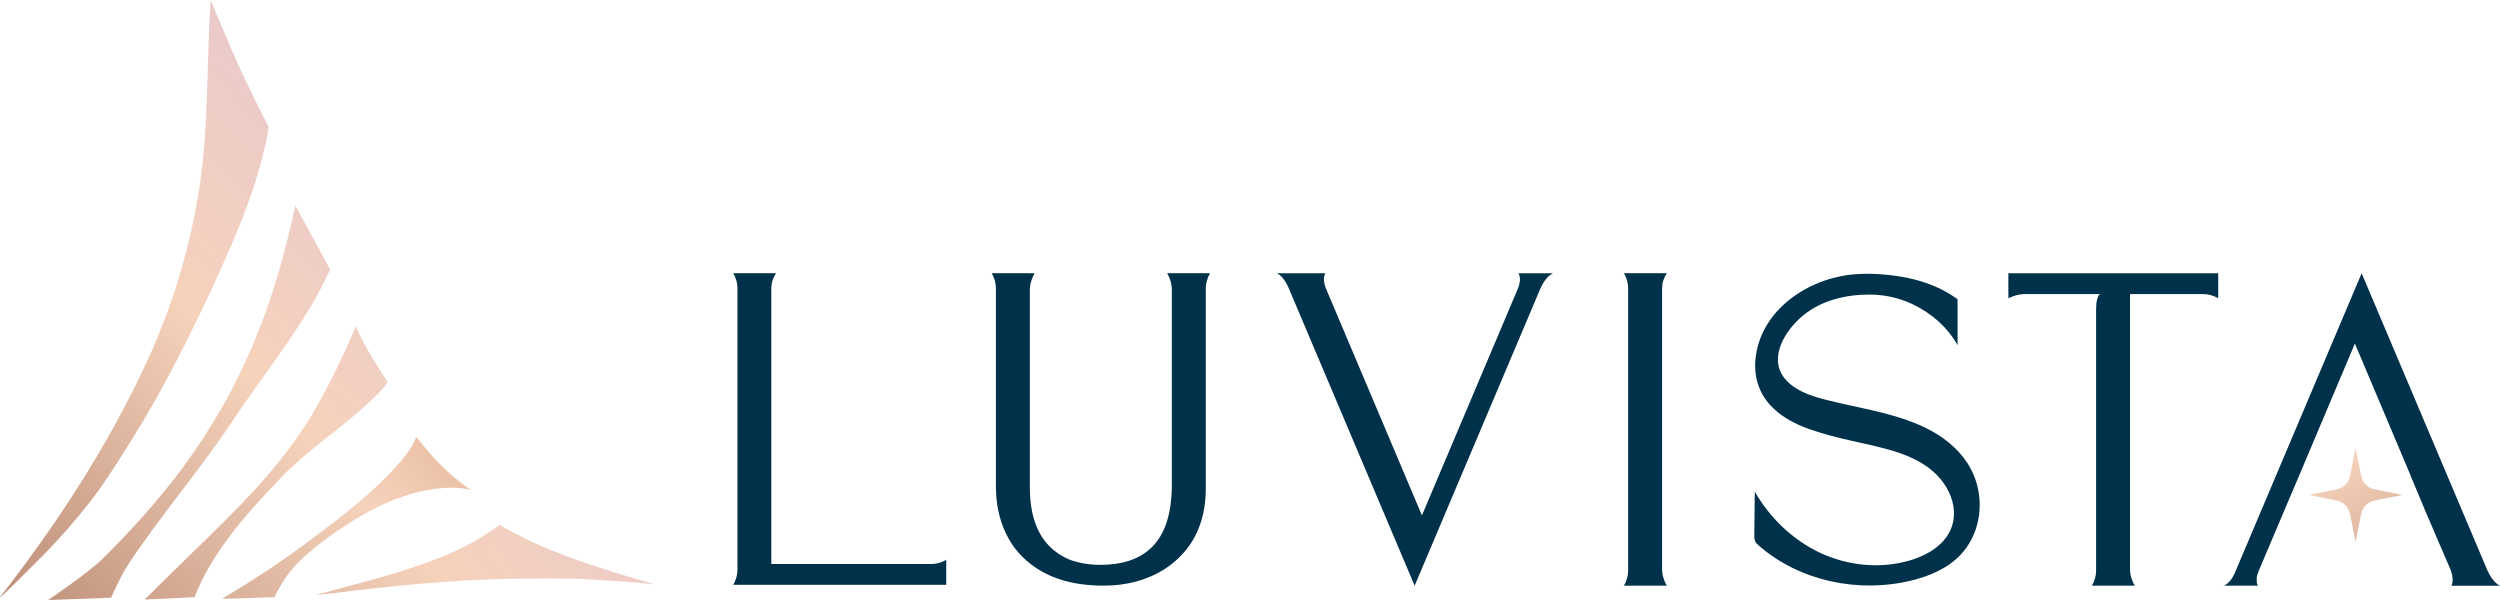
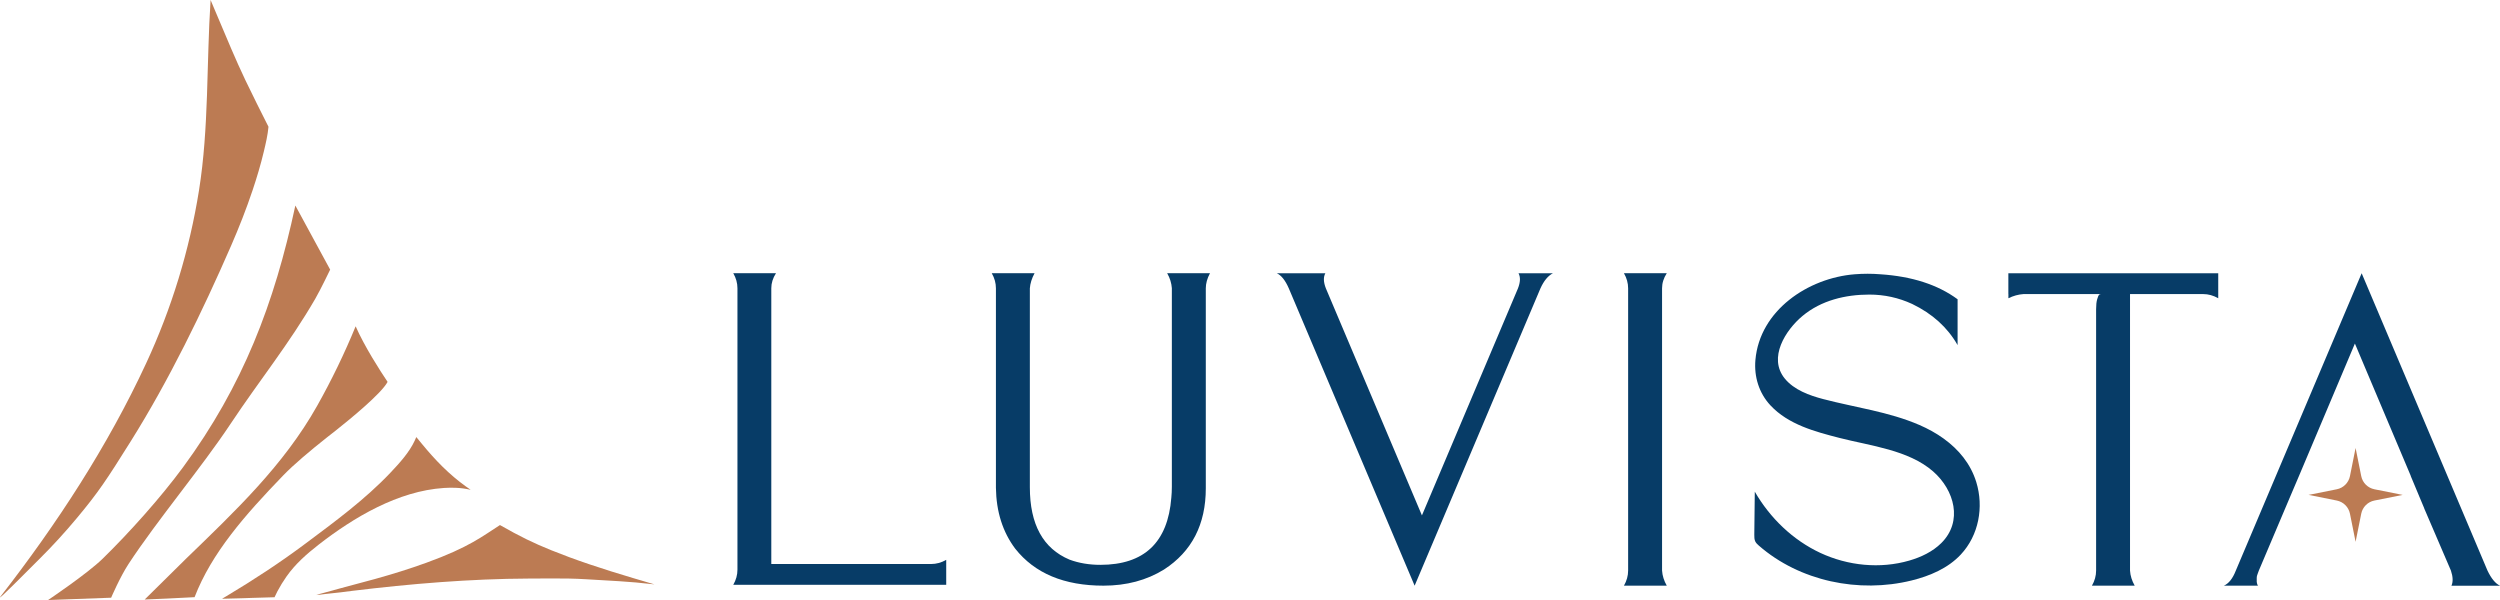
- <svg xmlns="http://www.w3.org/2000/svg" preserveAspectRatio="none" overflow="visible" style="display: block;" width="250" height="60.003" viewBox="0 0 250 60.003" fill="none">
-   <g id="logo">
-     <path id="Vector" d="M235.558 44.799L236.121 47.611C236.254 48.276 236.775 48.794 237.442 48.928L240.261 49.49L237.442 50.053C236.775 50.184 236.256 50.705 236.121 51.37L235.558 54.182L234.994 51.37C234.862 50.705 234.34 50.187 233.674 50.053L230.854 49.49L233.674 48.928C234.34 48.797 234.86 48.276 234.994 47.611L235.558 44.799Z" fill="url(#paint0_linear_0_62)" />
-     <g id="Group">
-       <path id="Vector_2" d="M46.613 48.664C44.901 47.438 43.521 46.008 42.176 44.371C42.059 44.228 41.877 44.006 41.63 43.706C41.556 43.874 41.503 43.994 41.471 44.066C40.932 45.236 39.927 46.336 39.045 47.267C36.493 49.962 33.479 52.166 30.515 54.383C27.994 56.267 25.351 57.997 22.648 59.612C22.548 59.67 22.203 59.876 22.203 59.876C22.203 59.876 23.587 59.849 24.28 59.822C24.606 59.81 24.929 59.795 25.255 59.788C25.378 59.785 27.453 59.724 27.453 59.724C27.453 59.724 27.72 59.174 27.742 59.13C28.014 58.617 28.32 58.121 28.653 57.645C29.525 56.403 30.652 55.411 31.843 54.483C35.376 51.729 39.815 49.097 44.389 48.797C44.773 48.772 45.16 48.765 45.547 48.779C46.059 48.799 46.566 48.865 47.066 48.982C46.914 48.877 46.765 48.772 46.615 48.664H46.613Z" fill="url(#paint1_linear_0_62)" />
-       <path id="Vector_3" d="M31.537 29.859C32.058 28.959 33.016 26.963 33.016 26.963C33.016 26.963 31.958 25.018 31.346 23.887C30.731 22.755 29.535 20.553 29.535 20.553C27.431 30.372 24.309 38.55 18.31 46.717C16.102 49.72 12.932 53.268 10.262 55.873C8.724 57.376 4.809 60.003 4.809 60.003L11.115 59.771C11.115 59.771 12.004 57.691 12.859 56.389C15.742 51.995 20.135 46.781 23.043 42.404C25.958 38.015 28.905 34.409 31.539 29.856L31.537 29.859Z" fill="url(#paint2_linear_0_62)" />
-       <path id="Vector_4" d="M56.843 55.685C56.263 55.47 55.687 55.248 55.114 55.018C53.379 54.317 52.022 53.664 49.996 52.506C48.313 53.576 46.968 54.708 42.627 56.279C40.934 56.892 39.214 57.425 37.48 57.906C37.48 57.906 33.913 58.871 33.896 58.869L33.286 59.04L31.838 59.431C31.757 59.46 31.676 59.487 31.595 59.517C31.708 59.475 31.865 59.485 31.985 59.47C32.306 59.431 32.629 59.382 32.95 59.355C33.705 59.292 34.459 59.179 35.211 59.087C41.047 58.38 47.005 57.879 52.907 57.855C53.659 57.852 54.411 57.85 55.163 57.845C56.305 57.838 57.449 57.855 58.588 57.923C60.727 58.053 63.076 58.153 65.202 58.412C65.283 58.422 65.364 58.429 65.445 58.437C62.559 57.593 59.663 56.733 56.841 55.687L56.843 55.685Z" fill="url(#paint3_linear_0_62)" />
-       <path id="Vector_5" d="M32.742 43.704C32.742 43.704 32.766 43.684 32.808 43.653C33.068 43.45 33.325 43.247 33.582 43.047C35.086 41.854 38.141 39.347 38.759 38.189C37.994 37.05 36.461 34.668 35.564 32.63C34.447 35.357 33.158 38.015 31.713 40.586C28.364 46.539 23.518 51.113 18.611 55.863L14.468 59.952C14.468 59.971 18.731 59.758 19.456 59.717C21.166 55.287 24.488 51.511 28.335 47.528C29.386 46.441 31.037 45.053 32.739 43.706L32.742 43.704Z" fill="url(#paint4_linear_0_62)" />
-       <path id="Vector_6" d="M26.578 12.14C26.48 11.944 26.38 11.746 26.282 11.551C26.091 11.167 25.887 10.767 25.691 10.373C25.299 9.589 24.912 8.802 24.535 8.01C23.55 5.943 22.685 3.846 21.794 1.74C21.617 1.324 21.443 0.909 21.267 0.494L21.059 0C20.642 6.336 20.902 12.758 19.9 19.038C18.947 25.01 17.161 30.848 14.613 36.334C10.759 44.637 5.703 52.373 0.095 59.597C0.073 59.626 0.051 59.653 0.029 59.685C-0.329 60.203 2.709 57.121 3.9 55.939C5.233 54.617 6.502 53.231 7.702 51.789C9.855 49.204 10.63 48.029 13.082 44.117C16.882 38.059 20.258 31.117 23.107 24.578C23.9 22.757 24.628 20.905 25.26 19.021C25.686 17.75 26.071 16.462 26.382 15.158C26.576 14.344 26.774 13.508 26.848 12.675C26.848 12.675 26.642 12.267 26.578 12.14Z" fill="url(#paint5_linear_0_62)" />
-     </g>
-     <path id="Vector_7" d="M200.841 29.407V29.824C201.328 29.582 201.833 29.443 202.355 29.407H210.082L209.925 29.458C209.854 29.529 209.785 29.683 209.717 29.927C209.646 30.171 209.611 30.499 209.611 30.917V57.058C209.611 57.579 209.472 58.082 209.192 58.568H213.472C213.193 58.082 213.036 57.579 213.002 57.058V29.407H220.31C220.832 29.407 221.336 29.546 221.824 29.824V27.325H200.836V29.407H200.841Z" fill="#00314B" />
-     <path id="Vector_8" d="M117.183 28.835V48.674C117.183 49.058 117.166 49.422 117.132 49.767C116.784 54.246 114.418 56.484 110.032 56.484C108.918 56.484 107.891 56.31 106.953 55.964C104.307 54.852 102.984 52.44 102.984 48.726V28.832C103.018 28.346 103.175 27.843 103.454 27.322H99.174C99.454 27.808 99.591 28.312 99.591 28.832V48.777C99.625 51.172 100.27 53.202 101.521 54.869C103.472 57.334 106.411 58.566 110.346 58.566C112.644 58.566 114.66 58.028 116.402 56.951C119.185 55.147 120.579 52.438 120.579 48.828V28.832C120.579 28.346 120.719 27.843 120.995 27.322H116.715C116.995 27.808 117.149 28.312 117.186 28.832L117.183 28.835Z" fill="#00314B" />
-     <path id="Vector_9" d="M151.8 28.835L142.194 51.541L132.588 28.835C132.343 28.209 132.328 27.706 132.537 27.325H127.681C128.134 27.532 128.534 28.036 128.881 28.835L141.464 58.568L154.046 28.835C154.394 28.072 154.811 27.569 155.298 27.325H151.851C152.059 27.708 152.042 28.209 151.8 28.835Z" fill="#00314B" />
-     <path id="Vector_10" d="M166.678 27.322H162.395C162.675 27.808 162.814 28.312 162.814 28.832V57.056C162.814 57.576 162.675 58.08 162.395 58.566H166.678C166.398 58.08 166.242 57.576 166.207 57.056V28.832C166.207 28.312 166.364 27.808 166.678 27.322Z" fill="#00314B" />
-     <path id="Vector_11" d="M194.371 43.863C193.621 43.323 192.796 42.868 191.936 42.497C188.873 41.172 185.522 40.75 182.315 39.907C180.938 39.545 179.407 38.995 178.479 37.859C176.778 35.779 178.555 33.006 180.25 31.594C182.117 30.037 184.542 29.458 186.933 29.458C188.43 29.458 189.856 29.771 191.215 30.396C193.234 31.369 194.748 32.74 195.757 34.509V29.927C193.773 28.468 191.198 27.635 188.031 27.427C187.195 27.359 186.343 27.359 185.473 27.427C180.821 27.794 175.97 31.029 175.539 35.999C175.394 37.666 175.897 39.308 177.046 40.54C178.836 42.458 181.499 43.164 183.954 43.794C187.021 44.584 190.848 44.987 193.315 47.147C195.437 49.007 196.319 52.139 194.123 54.312C193.254 55.172 192.11 55.714 190.934 56.056C188.014 56.907 184.792 56.577 182.036 55.292C179.28 54.006 176.994 51.797 175.478 49.166C175.46 50.6 175.446 52.034 175.429 53.469C175.426 53.701 175.426 53.945 175.529 54.153C175.61 54.314 175.747 54.441 175.884 54.561C179.971 58.124 185.885 59.348 191.154 58.048C192.982 57.598 194.795 56.829 196.078 55.453C197.879 53.527 198.391 50.7 197.627 48.21C197.061 46.373 195.865 44.943 194.368 43.863H194.371Z" fill="#00314B" />
-     <path id="Vector_12" d="M250 58.568C249.546 58.361 249.13 57.857 248.748 57.058L236.165 27.325L223.583 57.058C223.269 57.857 222.87 58.361 222.382 58.568H225.829C225.795 58.568 225.768 58.542 225.751 58.49C225.734 58.439 225.717 58.385 225.7 58.334C225.682 58.282 225.673 58.229 225.673 58.178V57.813C225.673 57.728 225.68 57.65 225.7 57.579C225.717 57.51 225.744 57.432 225.778 57.344C225.812 57.259 225.847 57.161 225.883 57.058L229.017 49.664L229.903 47.582L235.489 34.355L241.075 47.582H241.065L241.908 49.598V49.603L241.935 49.666L242.417 50.815C242.417 50.815 242.417 50.82 242.42 50.825C242.425 50.839 242.425 50.849 242.43 50.864L242.648 51.367L242.741 51.585L245.093 57.061C245.301 57.686 245.318 58.19 245.144 58.571H250V58.568Z" fill="#00314B" />
-     <path id="Vector_13" d="M76.817 27.322H77.599C77.285 27.808 77.131 28.309 77.131 28.827V56.401H93.114C93.635 56.401 94.138 56.262 94.623 55.986V58.478H73.329C73.605 57.994 73.745 57.491 73.745 56.973V28.827C73.745 28.307 73.605 27.806 73.329 27.322H76.817Z" fill="#00314B" />
-   </g>
-   <defs>
-     <linearGradient id="paint0_linear_0_62" x1="203.972" y1="-3.773" x2="262.265" y2="95.033" gradientUnits="userSpaceOnUse">
-       <stop stop-color="#3B2117" />
-       <stop offset="0.27" stop-color="#BC7B53" />
-       <stop offset="0.38" stop-color="#E9C9CC" />
-       <stop offset="0.51" stop-color="#F6D2BB" />
-       <stop offset="0.67" stop-color="#C0927C" />
-       <stop offset="0.82" stop-color="#8F5944" />
-       <stop offset="0.94" stop-color="#713621" />
-       <stop offset="1" stop-color="#662914" />
-     </linearGradient>
-     <linearGradient id="paint1_linear_0_62" x1="110.53" y1="-15.754" x2="-31.944" y2="116.669" gradientUnits="userSpaceOnUse">
-       <stop stop-color="#3B2117" />
-       <stop offset="0.27" stop-color="#BC7B53" />
-       <stop offset="0.51" stop-color="#F6D2BB" />
-       <stop offset="0.67" stop-color="#C0927C" />
-       <stop offset="0.82" stop-color="#8F5944" />
-       <stop offset="0.94" stop-color="#713621" />
-       <stop offset="1" stop-color="#662914" />
-     </linearGradient>
-     <linearGradient id="paint2_linear_0_62" x1="96.784" y1="-30.542" x2="-45.691" y2="101.88" gradientUnits="userSpaceOnUse">
-       <stop stop-color="#3B2117" />
-       <stop offset="0.27" stop-color="#BC7B53" />
-       <stop offset="0.38" stop-color="#E9C9CC" />
-       <stop offset="0.51" stop-color="#F6D2BB" />
-       <stop offset="0.67" stop-color="#C0927C" />
-       <stop offset="0.82" stop-color="#8F5944" />
-       <stop offset="0.94" stop-color="#713621" />
-       <stop offset="1" stop-color="#662914" />
-     </linearGradient>
-     <linearGradient id="paint3_linear_0_62" x1="119.219" y1="-6.402" x2="-23.255" y2="126.021" gradientUnits="userSpaceOnUse">
-       <stop stop-color="#3B2117" />
-       <stop offset="0.27" stop-color="#BC7B53" />
-       <stop offset="0.38" stop-color="#E9C9CC" />
-       <stop offset="0.51" stop-color="#F6D2BB" />
-       <stop offset="0.67" stop-color="#C0927C" />
-       <stop offset="0.82" stop-color="#8F5944" />
-       <stop offset="0.94" stop-color="#713621" />
-       <stop offset="1" stop-color="#662914" />
-     </linearGradient>
-     <linearGradient id="paint4_linear_0_62" x1="103.111" y1="-23.734" x2="-39.362" y2="108.688" gradientUnits="userSpaceOnUse">
-       <stop stop-color="#3B2117" />
-       <stop offset="0.27" stop-color="#BC7B53" />
-       <stop offset="0.38" stop-color="#E9C9CC" />
-       <stop offset="0.51" stop-color="#F6D2BB" />
-       <stop offset="0.67" stop-color="#C0927C" />
-       <stop offset="0.82" stop-color="#8F5944" />
-       <stop offset="0.94" stop-color="#713621" />
-       <stop offset="1" stop-color="#662914" />
-     </linearGradient>
-     <linearGradient id="paint5_linear_0_62" x1="87.124" y1="-40.938" x2="-55.35" y2="91.487" gradientUnits="userSpaceOnUse">
-       <stop stop-color="#3B2117" />
-       <stop offset="0.27" stop-color="#BC7B53" />
-       <stop offset="0.38" stop-color="#E9C9CC" />
-       <stop offset="0.51" stop-color="#F6D2BB" />
-       <stop offset="0.67" stop-color="#C0927C" />
-       <stop offset="0.82" stop-color="#8F5944" />
-       <stop offset="0.94" stop-color="#713621" />
-       <stop offset="1" stop-color="#662914" />
-     </linearGradient>
-     <linearGradient id="paint6_linear_0_62" x1="429.841" y1="158.746" x2="-51.588" y2="-102.697" gradientUnits="userSpaceOnUse">
-       <stop stop-color="#3B2117" />
-       <stop offset="0.27" stop-color="#BC7B53" />
-       <stop offset="0.38" stop-color="#E9C9CC" />
-       <stop offset="0.51" stop-color="#F6D2BB" />
-       <stop offset="0.67" stop-color="#C0927C" />
-       <stop offset="0.82" stop-color="#8F5944" />
-       <stop offset="0.94" stop-color="#713621" />
-       <stop offset="1" stop-color="#662914" />
-     </linearGradient>
-     <linearGradient id="paint7_linear_0_62" x1="406.79" y1="201.191" x2="-74.636" y2="-60.252" gradientUnits="userSpaceOnUse">
-       <stop stop-color="#3B2117" />
-       <stop offset="0.27" stop-color="#BC7B53" />
-       <stop offset="0.38" stop-color="#E9C9CC" />
-       <stop offset="0.51" stop-color="#F6D2BB" />
-       <stop offset="0.67" stop-color="#C0927C" />
-       <stop offset="0.82" stop-color="#8F5944" />
-       <stop offset="0.94" stop-color="#713621" />
-       <stop offset="1" stop-color="#662914" />
-     </linearGradient>
-     <linearGradient id="paint8_linear_0_62" x1="414.612" y1="186.789" x2="-66.816" y2="-74.654" gradientUnits="userSpaceOnUse">
-       <stop stop-color="#3B2117" />
-       <stop offset="0.27" stop-color="#BC7B53" />
-       <stop offset="0.38" stop-color="#E9C9CC" />
-       <stop offset="0.51" stop-color="#F6D2BB" />
-       <stop offset="0.67" stop-color="#C0927C" />
-       <stop offset="0.82" stop-color="#8F5944" />
-       <stop offset="0.94" stop-color="#713621" />
-       <stop offset="1" stop-color="#662914" />
-     </linearGradient>
-     <linearGradient id="paint9_linear_0_62" x1="418.277" y1="180.037" x2="-63.149" y2="-81.403" gradientUnits="userSpaceOnUse">
-       <stop stop-color="#3B2117" />
-       <stop offset="0.27" stop-color="#BC7B53" />
-       <stop offset="0.38" stop-color="#E9C9CC" />
-       <stop offset="0.51" stop-color="#F6D2BB" />
-       <stop offset="0.67" stop-color="#C0927C" />
-       <stop offset="0.82" stop-color="#8F5944" />
-       <stop offset="0.94" stop-color="#713621" />
-       <stop offset="1" stop-color="#662914" />
-     </linearGradient>
-     <linearGradient id="paint10_linear_0_62" x1="424.182" y1="171.179" x2="-59.143" y2="-91.294" gradientUnits="userSpaceOnUse">
-       <stop stop-color="#3B2117" />
-       <stop offset="0.27" stop-color="#BC7B53" />
-       <stop offset="0.38" stop-color="#E9C9CC" />
-       <stop offset="0.51" stop-color="#F6D2BB" />
-       <stop offset="0.67" stop-color="#C0927C" />
-       <stop offset="0.82" stop-color="#8F5944" />
-       <stop offset="0.94" stop-color="#713621" />
-       <stop offset="1" stop-color="#662914" />
-     </linearGradient>
-     <linearGradient id="paint11_linear_0_62" x1="432.964" y1="152.996" x2="-48.464" y2="-108.446" gradientUnits="userSpaceOnUse">
-       <stop stop-color="#3B2117" />
-       <stop offset="0.27" stop-color="#BC7B53" />
-       <stop offset="0.38" stop-color="#E9C9CC" />
-       <stop offset="0.51" stop-color="#F6D2BB" />
-       <stop offset="0.67" stop-color="#C0927C" />
-       <stop offset="0.82" stop-color="#8F5944" />
-       <stop offset="0.94" stop-color="#713621" />
-       <stop offset="1" stop-color="#662914" />
-     </linearGradient>
-     <linearGradient id="paint12_linear_0_62" x1="398.091" y1="217.211" x2="-83.338" y2="-44.229" gradientUnits="userSpaceOnUse">
-       <stop stop-color="#3B2117" />
-       <stop offset="0.27" stop-color="#BC7B53" />
-       <stop offset="0.38" stop-color="#E9C9CC" />
-       <stop offset="0.51" stop-color="#F6D2BB" />
-       <stop offset="0.67" stop-color="#C0927C" />
-       <stop offset="0.82" stop-color="#8F5944" />
-       <stop offset="0.94" stop-color="#713621" />
-       <stop offset="1" stop-color="#662914" />
-     </linearGradient>
-   </defs>
+ <svg xmlns="http://www.w3.org/2000/svg" width="250" height="60" viewBox="0 0 250 60" fill="none">
+   <path d="M235.559 44.799L236.123 47.611C236.255 48.276 236.777 48.794 237.443 48.928L240.263 49.49L237.443 50.053C236.777 50.184 236.257 50.705 236.123 51.37L235.559 54.182L234.996 51.37C234.863 50.705 234.342 50.187 233.675 50.053L230.855 49.49L233.675 48.928C234.342 48.797 234.861 48.276 234.996 47.611L235.559 44.799Z" fill="#BC7B53" />
+   <path d="M46.613 48.665C44.901 47.438 43.522 46.008 42.177 44.371C42.059 44.228 41.877 44.006 41.63 43.706C41.557 43.874 41.504 43.994 41.471 44.066C40.932 45.236 39.928 46.336 39.046 47.267C36.493 49.962 33.48 52.166 30.515 54.383C27.995 56.267 25.351 57.997 22.649 59.612C22.549 59.67 22.203 59.876 22.203 59.876C22.203 59.876 23.587 59.849 24.281 59.822C24.606 59.81 24.93 59.795 25.256 59.788C25.378 59.785 27.453 59.724 27.453 59.724C27.453 59.724 27.72 59.175 27.742 59.13C28.014 58.617 28.32 58.121 28.654 57.645C29.526 56.404 30.653 55.411 31.843 54.483C35.376 51.729 39.815 49.097 44.389 48.797C44.774 48.772 45.161 48.765 45.548 48.779C46.06 48.799 46.567 48.865 47.067 48.982C46.915 48.877 46.765 48.772 46.616 48.665H46.613Z" fill="#BC7B53" />
+   <path d="M31.537 29.859C32.058 28.959 33.016 26.963 33.016 26.963C33.016 26.963 31.958 25.018 31.345 23.887C30.73 22.755 29.535 20.553 29.535 20.553C27.43 30.372 24.309 38.55 18.31 46.717C16.102 49.72 12.932 53.268 10.262 55.873C8.723 57.376 4.809 60.003 4.809 60.003L11.114 59.771C11.114 59.771 12.004 57.691 12.859 56.389C15.742 51.995 20.135 46.781 23.043 42.404C25.958 38.015 28.905 34.409 31.539 29.856L31.537 29.859Z" fill="#BC7B53" />
+   <path d="M56.842 55.685C56.261 55.47 55.686 55.248 55.112 55.018C53.378 54.317 52.021 53.664 49.995 52.506C48.312 53.576 46.967 54.708 42.625 56.279C40.933 56.892 39.213 57.425 37.478 57.906C37.478 57.906 33.911 58.871 33.894 58.869L33.284 59.04L31.836 59.431C31.755 59.46 31.675 59.487 31.594 59.517C31.706 59.475 31.863 59.485 31.983 59.47C32.304 59.431 32.628 59.382 32.949 59.355C33.703 59.292 34.458 59.179 35.21 59.087C41.045 58.38 47.003 57.879 52.905 57.855C53.657 57.852 54.409 57.85 55.161 57.845C56.303 57.838 57.447 57.855 58.586 57.923C60.725 58.053 63.074 58.153 65.201 58.412C65.282 58.422 65.362 58.429 65.443 58.437C62.557 57.593 59.662 56.733 56.84 55.687L56.842 55.685Z" fill="#BC7B53" />
+   <path d="M32.742 43.704C32.742 43.704 32.767 43.684 32.808 43.653C33.068 43.45 33.325 43.247 33.583 43.047C35.087 41.854 38.142 39.347 38.759 38.189C37.995 37.05 36.461 34.668 35.564 32.63C34.447 35.357 33.159 38.015 31.713 40.586C28.364 46.539 23.518 51.113 18.611 55.863L14.469 59.952C14.469 59.971 18.732 59.758 19.457 59.717C21.167 55.287 24.489 51.511 28.335 47.528C29.386 46.441 31.037 45.053 32.74 43.706L32.742 43.704Z" fill="#BC7B53" />
+   <path d="M26.578 12.14C26.48 11.944 26.38 11.746 26.282 11.551C26.091 11.167 25.887 10.767 25.691 10.373C25.299 9.589 24.912 8.802 24.535 8.01C23.55 5.943 22.685 3.846 21.794 1.74C21.617 1.324 21.443 0.909 21.267 0.494L21.059 0C20.642 6.336 20.902 12.758 19.9 19.038C18.947 25.01 17.161 30.848 14.613 36.334C10.759 44.637 5.703 52.373 0.095 59.597C0.073 59.626 0.051 59.653 0.029 59.685C-0.329 60.203 2.709 57.121 3.9 55.939C5.233 54.617 6.502 53.231 7.702 51.789C9.855 49.204 10.63 48.029 13.082 44.117C16.882 38.059 20.258 31.117 23.107 24.578C23.9 22.757 24.628 20.905 25.26 19.021C25.686 17.75 26.071 16.462 26.382 15.158C26.576 14.344 26.774 13.508 26.848 12.675C26.848 12.675 26.642 12.267 26.578 12.14Z" fill="#BC7B53" />
+   <path d="M200.841 29.407V29.825C201.328 29.583 201.833 29.443 202.355 29.407H210.082L209.925 29.458C209.854 29.529 209.785 29.683 209.717 29.927C209.646 30.172 209.611 30.499 209.611 30.917V57.058C209.611 57.579 209.472 58.082 209.192 58.569H213.472C213.193 58.082 213.036 57.579 213.002 57.058V29.407H220.31C220.832 29.407 221.336 29.546 221.824 29.825V27.325H200.836V29.407H200.841Z" fill="#073C67" />
+   <path d="M117.185 28.835V48.674C117.185 49.058 117.167 49.422 117.133 49.767C116.785 54.246 114.419 56.484 110.034 56.484C108.919 56.484 107.892 56.311 106.954 55.964C104.308 54.852 102.985 52.44 102.985 48.726V28.832C103.02 28.346 103.176 27.843 103.456 27.322H99.176C99.455 27.808 99.592 28.312 99.592 28.832V48.777C99.626 51.172 100.271 53.202 101.523 54.869C103.473 57.334 106.413 58.566 110.347 58.566C112.645 58.566 114.661 58.029 116.403 56.951C119.186 55.148 120.58 52.438 120.58 48.828V28.832C120.58 28.346 120.72 27.843 120.997 27.322H116.717C116.996 27.808 117.15 28.312 117.187 28.832L117.185 28.835Z" fill="#073C67" />
+   <path d="M151.798 28.835L142.193 51.541L132.587 28.835C132.342 28.209 132.327 27.706 132.535 27.325H127.68C128.133 27.532 128.532 28.036 128.88 28.835L141.463 58.569L154.045 28.835C154.393 28.072 154.809 27.569 155.297 27.325H151.85C152.058 27.708 152.041 28.209 151.798 28.835Z" fill="#073C67" />
+   <path d="M166.677 27.322H162.395C162.674 27.808 162.813 28.312 162.813 28.832V57.056C162.813 57.576 162.674 58.08 162.395 58.566H166.677C166.398 58.08 166.241 57.576 166.206 57.056V28.832C166.206 28.312 166.363 27.808 166.677 27.322Z" fill="#073C67" />
+   <path d="M194.373 43.863C193.623 43.323 192.797 42.868 191.937 42.497C188.875 41.172 185.524 40.75 182.317 39.907C180.94 39.545 179.409 38.995 178.48 37.859C176.78 35.779 178.556 33.006 180.252 31.594C182.118 30.037 184.544 29.458 186.935 29.458C188.432 29.458 189.857 29.771 191.217 30.396C193.236 31.369 194.75 32.74 195.759 34.509V29.927C193.775 28.468 191.2 27.635 188.032 27.427C187.197 27.359 186.344 27.359 185.475 27.427C180.822 27.794 175.972 31.029 175.541 35.999C175.396 37.666 175.898 39.308 177.047 40.54C178.838 42.458 181.501 43.164 183.956 43.794C187.023 44.584 190.85 44.987 193.317 47.147C195.438 49.007 196.32 52.139 194.125 54.312C193.255 55.172 192.111 55.714 190.935 56.056C188.015 56.907 184.794 56.577 182.038 55.292C179.281 54.006 176.996 51.797 175.479 49.166C175.462 50.6 175.447 52.034 175.43 53.469C175.428 53.701 175.428 53.945 175.531 54.153C175.612 54.314 175.749 54.441 175.886 54.561C179.972 58.124 185.886 59.348 191.156 58.048C192.983 57.598 194.796 56.829 196.08 55.453C197.881 53.527 198.393 50.7 197.628 48.21C197.062 46.373 195.867 44.943 194.37 43.863H194.373Z" fill="#073C67" />
+   <path d="M250 58.569C249.547 58.361 249.13 57.857 248.748 57.058L236.166 27.325L223.583 57.058C223.27 57.857 222.87 58.361 222.383 58.569H225.83C225.795 58.569 225.769 58.542 225.751 58.49C225.734 58.439 225.717 58.385 225.7 58.334C225.683 58.283 225.673 58.229 225.673 58.178V57.813C225.673 57.728 225.68 57.65 225.7 57.579C225.717 57.51 225.744 57.432 225.778 57.344C225.813 57.259 225.847 57.161 225.884 57.058L229.017 49.664L229.904 47.582L235.49 34.355L241.075 47.582H241.065L241.908 49.598V49.603L241.935 49.666L242.418 50.815C242.418 50.815 242.418 50.82 242.42 50.825C242.425 50.839 242.425 50.849 242.43 50.864L242.648 51.367L242.741 51.585L245.093 57.061C245.301 57.686 245.318 58.19 245.144 58.571H250V58.569Z" fill="#073C67" />
+   <path d="M76.817 27.322H77.598C77.285 27.808 77.13 28.309 77.13 28.828V56.401H93.113C93.635 56.401 94.137 56.262 94.622 55.986V58.478H73.328C73.605 57.994 73.745 57.491 73.745 56.973V28.828C73.745 28.307 73.605 27.806 73.328 27.322H76.817Z" fill="#073C67" />
</svg>
